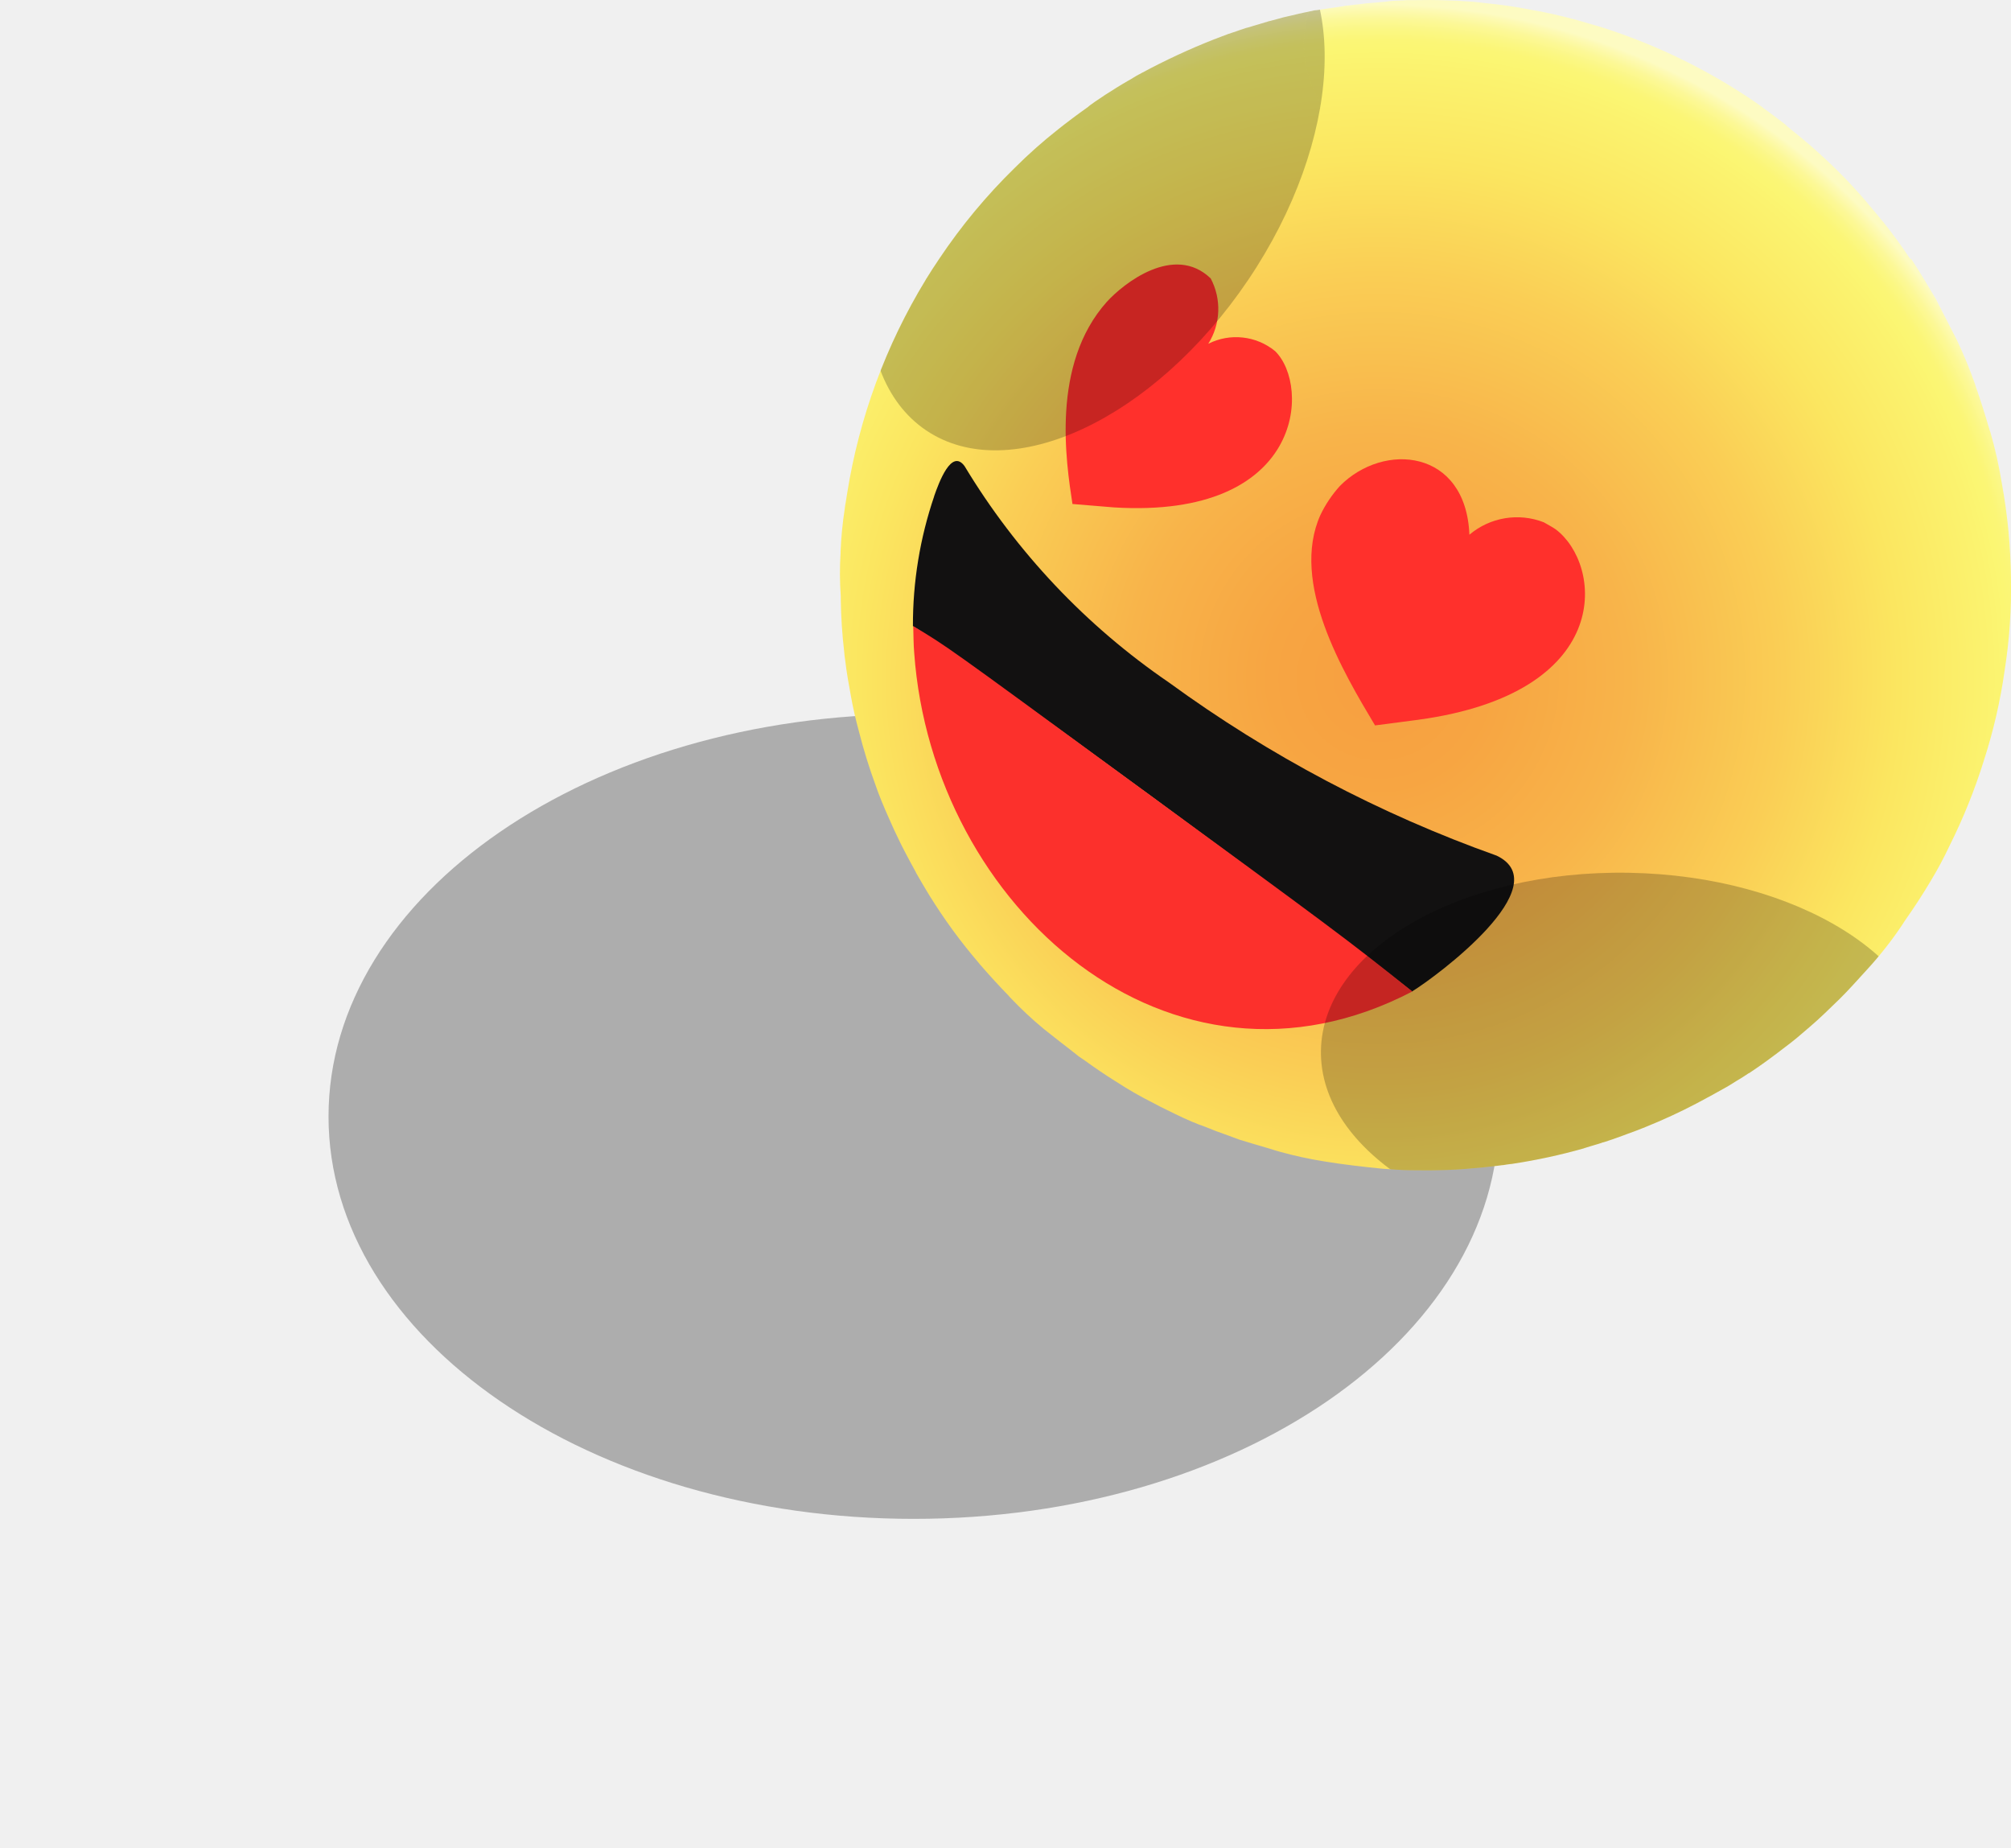
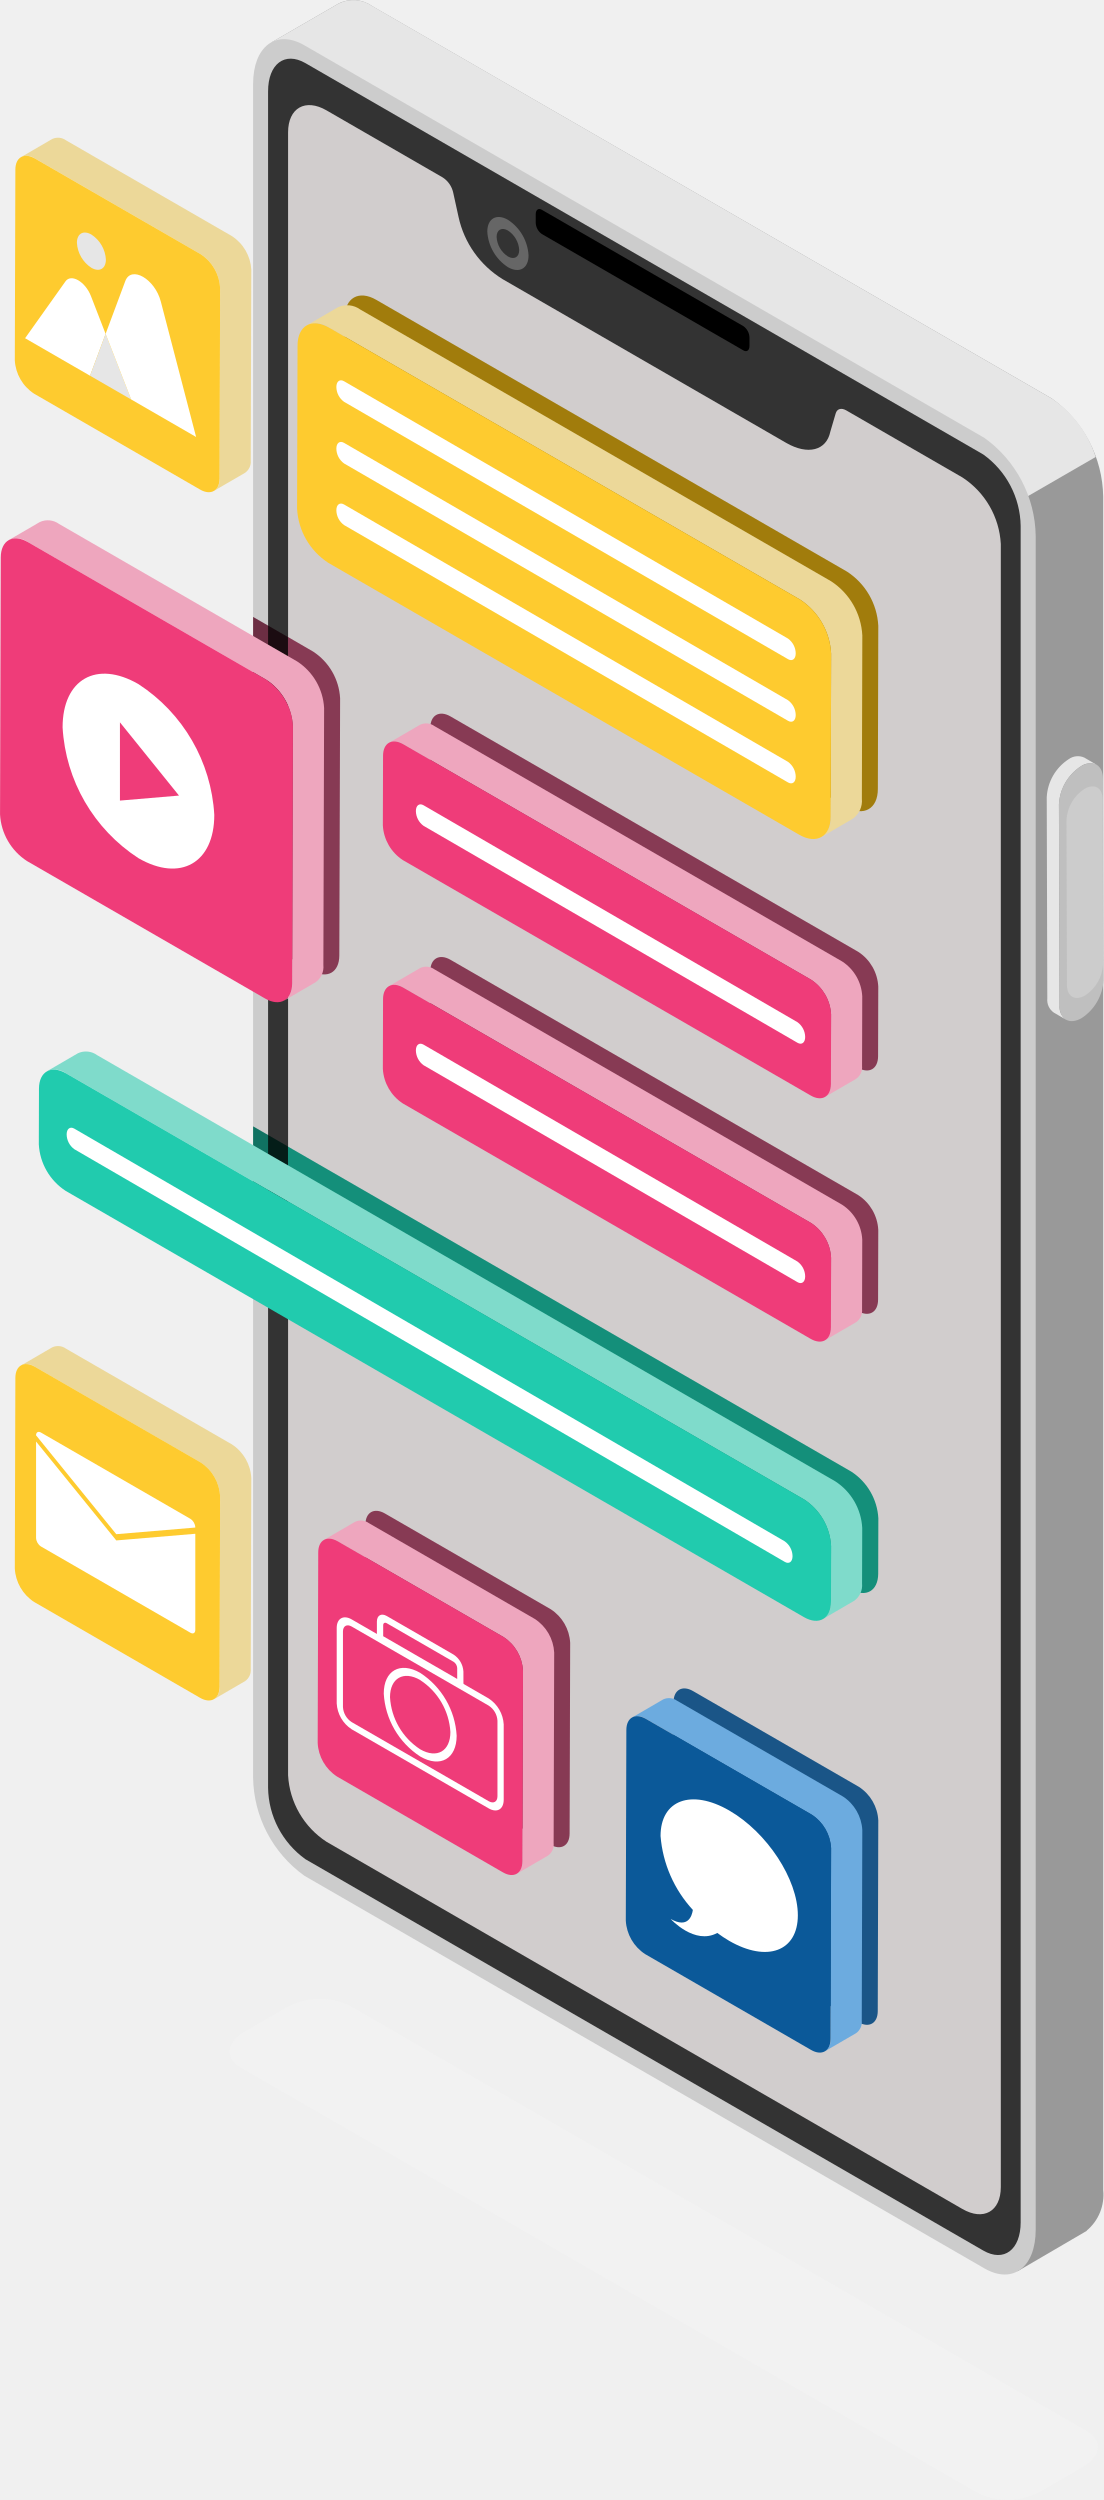
- <svg xmlns="http://www.w3.org/2000/svg" xmlns:xlink="http://www.w3.org/1999/xlink" width="82.478" height="75.758" viewBox="0 0 82.478 75.758">
-   <defs>
-     <radialGradient id="radial-gradient" cx="0.471" cy="0.58" r="0.575" gradientTransform="matrix(-0.999, -0.004, -0.004, 1, 0.933, 0.001)" gradientUnits="objectBoundingBox">
-       <stop offset="0" stop-color="#f79f40" />
-       <stop offset="0.163" stop-color="#f7a542" />
-       <stop offset="0.371" stop-color="#f8b44a" />
-       <stop offset="0.601" stop-color="#face55" />
-       <stop offset="0.771" stop-color="#fbe660" />
-       <stop offset="0.91" stop-color="#fbf36f" />
-       <stop offset="0.932" stop-color="#fbf672" />
-       <stop offset="0.947" stop-color="#fbf676" />
-       <stop offset="0.962" stop-color="#fbf783" />
-       <stop offset="0.978" stop-color="#fcf897" />
-       <stop offset="0.994" stop-color="#fdfab4" />
-       <stop offset="1" stop-color="#fdfbc2" />
-     </radialGradient>
-     <clipPath id="clip-path">
-       <path id="Trazado_116496" data-name="Trazado 116496" d="M52.65,29.84v-.06c0-.11-.03-.77-.15-1.75-.01-.09-.02-.17-.03-.26-.02-.12-.04-.25-.06-.38a23.894,23.894,0,0,0-3.15-8.77c0-.01-.01-.01-.01-.02-.17-.29-.35-.57-.54-.85h0a23.353,23.353,0,0,0-3.06-3.74,20.449,20.449,0,0,0-1.77-1.6c-.39-.32-.78-.62-1.19-.91a.265.265,0,0,1-.06-.05l-.05-.04-.21-.15c-.26-.18-.55-.37-.86-.57h0c-.01-.01-.02-.01-.03-.02-.15-.09-.3-.19-.47-.28-.07-.04-.15-.09-.22-.13s-.12-.07-.19-.11a1.092,1.092,0,0,0-.15-.08,25.413,25.413,0,0,0-2.93-1.4c-.26-.11-.47-.18-.58-.23l-.18-.07-.18-.07c-.01,0-.02-.01-.03-.01l-.04-.01-.3-.1-.04-.01c-.01,0-.03-.01-.04-.01l-.2-.07a2.759,2.759,0,0,0-.27-.08l-.23-.07c-.04-.01-.09-.03-.13-.04-.01,0-.03-.01-.04-.01s-.03-.01-.05-.01a.636.636,0,0,1-.07-.02l-.26-.07-.22-.06c-.07-.02-.14-.03-.21-.05h-.01l-.13-.03-.25-.06-.18-.04a2.049,2.049,0,0,0-.24-.05c-.01,0-.03-.01-.04-.01-.06-.01-.12-.03-.18-.04l-.11-.02-.13-.03h-.02l-.04-.01c-.02,0-.05-.01-.07-.01a1.766,1.766,0,0,1-.2-.04.6.6,0,0,0-.12-.02h0a2.068,2.068,0,0,1-.22-.04l-.19-.03c-.03-.01-.07-.01-.11-.02a.985.985,0,0,0-.17-.02,1,1,0,0,0-.16-.02l-.27-.03-.25-.03c-.03,0-.05-.01-.08-.01h-.02a1.641,1.641,0,0,0-.23-.02l-.34-.03c-.08-.01-.16-.01-.23-.02-.09-.01-.17-.01-.26-.02s-.18-.01-.27-.02A.97.97,0,0,1,29.76,7h-.37c-.48-.01-.96-.01-1.45,0-.11,0-.21,0-.31.01s-.22.01-.32.02c-.07,0-.13.01-.19.01-.16.01-.31.02-.46.04-.05,0-.11.01-.16.01-.22.02-.43.04-.64.07-.1.01-.2.02-.3.04h-.01c-.02,0-.04.01-.06.01q-.24.03-.45.06c-.11.02-.23.04-.34.05-.26.04-.47.08-.61.11-.7.14-1.38.3-2.06.5-.41.11-.77.22-1.21.38a24.021,24.021,0,0,0-5.31,2.61h0c-.17.11-.33.22-.49.33a.265.265,0,0,0-.06.05c-.28.2-.56.4-.84.61a.423.423,0,0,1-.07.05l-.02.02-.02.02c-.01.01-.02.02-.03.02s-.02.01-.03.02c-.08.06-.15.12-.23.18-.15.12-.3.24-.44.36-.08.07-.16.13-.24.2-.16.14-.32.27-.46.4l-.02.02-.02.02c-.03.03-.07.06-.1.09-.75.69-1.21,1.19-1.24,1.22-.23.25-.46.51-.69.77-.16.19-.33.38-.5.59-.01.01-.02.03-.04.04l-.03.03c-.34.42-.69.89-1.08,1.46l-.01.01-.01.01c-.01.01-.01.02-.02.02-.18.26-.36.55-.54.86-.16.26-.32.52-.46.75l-.46.88c-.15.29-.29.56-.42.82a16.758,16.758,0,0,0-.76,1.82h0v.01c-.22.6-.42,1.23-.6,1.84l-.01.02a.037.037,0,0,1-.01.03,17.968,17.968,0,0,0-.5,2.13,23.506,23.506,0,0,0-.17,7.66,22.794,22.794,0,0,0,.82,3.68,23.944,23.944,0,0,0,1.38,3.51,15.311,15.311,0,0,0,.75,1.42c.32.56.68,1.11,1.06,1.66.04.07.09.13.13.2a16,16,0,0,0,1.39,1.8c.34.37.78.88,1.14,1.24s.83.82,1.22,1.15h0c.42.37.6.53.99.83q.72.585,1.47,1.08h.01c.16.11.32.22.49.32.19.12.38.24.55.34.09.05.22.13.36.21a.573.573,0,0,1,.07.04c.15.09.33.18.52.29.04.02.09.05.13.07a22.789,22.789,0,0,0,2.12,1c.18.07.42.17.7.28l.24.09.42.15.3.1.11.03c.01,0,.01,0,.02.01l.16.05a2.759,2.759,0,0,0,.27.08l.26.08c.01,0,.02,0,.02.01a22.1,22.1,0,0,0,2.96.66l.09.01c.08.01.17.03.27.04h.03l.23.03.53.06c.24.03.56.05.79.07s.49.03.74.04h.02c.13.01.25.01.37.01.33.01.77,0,1.1.01s.79-.03,1.13-.05c.72-.06,1.68-.17,2.39-.28a18.747,18.747,0,0,0,1.84-.38c.14-.04.28-.08.43-.12.43-.12.87-.25,1.24-.36l.43-.16c.35-.12.69-.25,1.03-.38l.17-.06c.4-.15.89-.38,1.32-.59.19-.09.37-.18.55-.28a15.71,15.71,0,0,0,1.56-.88c.02-.01.03-.02.05-.03.41-.26.82-.52,1.22-.81.09-.06.18-.12.26-.17l.44-.34c.12-.09.23-.18.35-.27l.66-.52a14.289,14.289,0,0,0,1.37-1.26l.03-.03.07-.07c.35-.35.74-.77,1.2-1.29a.138.138,0,0,0,.03-.04h0a20.958,20.958,0,0,0,2.02-2.71c.01-.01.01-.02.02-.03.19-.3.38-.61.57-.95v-.01h0c.08-.14.16-.29.24-.44.11-.2.22-.41.31-.59l.09-.18c.16-.32.31-.65.47-.99.21-.47.41-.94.56-1.36h0c.26-.7.5-1.44.71-2.23.13-.48.25-.96.33-1.41.1-.48.18-.98.25-1.5.02-.12.03-.23.05-.34.08-.69.14-1.41.16-2.14v-.13C52.68,31.04,52.68,30.45,52.65,29.84Z" transform="translate(-4.654 -6.992)" />
-     </clipPath>
-     <linearGradient id="linear-gradient" x1="-0.166" y1="-323.933" x2="-1.166" y2="-323.933" gradientUnits="objectBoundingBox">
-       <stop offset="0" stop-color="#19b79c" />
-       <stop offset="0.405" stop-color="#1dbb9e" />
-       <stop offset="0.825" stop-color="#2ac8a3" />
-       <stop offset="0.997" stop-color="#31cfa6" />
-     </linearGradient>
-     <linearGradient id="linear-gradient-2" x1="-2.106" y1="-363.238" x2="-3.08" y2="-363.238" xlink:href="#linear-gradient" />
-     <clipPath id="clip-path-2">
-       <path id="Trazado_116504" data-name="Trazado 116504" d="M4.652,29.65v-.06a15.757,15.757,0,0,1,.17-1.74,2.335,2.335,0,0,1,.04-.26c.02-.12.04-.25.06-.38a24.088,24.088,0,0,1,3.22-8.75c0-.01.01-.01.01-.02.18-.29.36-.57.55-.85h0a23.39,23.39,0,0,1,3.09-3.72,20.134,20.134,0,0,1,1.78-1.58q.585-.465,1.2-.9a.265.265,0,0,0,.06-.05l.05-.04.21-.15c.26-.18.55-.37.86-.56h0c.01-.01.02-.01.03-.02.15-.09.31-.19.47-.28a2.53,2.53,0,0,0,.22-.13c.06-.04.12-.07.19-.11.05-.03.1-.05.15-.08a27.308,27.308,0,0,1,2.95-1.37c.26-.1.47-.18.58-.22l.18-.06.18-.06c.01,0,.02-.01.03-.01l.05-.02.3-.1.04-.01c.01,0,.03-.01.04-.01l.2-.06c.08-.02.19-.06.27-.08l.23-.07a.647.647,0,0,0,.13-.04c.01,0,.03-.01.04-.01s.03-.01.05-.01a.637.637,0,0,0,.07-.02l.26-.07.22-.06c.07-.02.14-.03.21-.05h.01l.13-.03c.08-.02.18-.04.25-.06l.18-.04c.08-.02.16-.03.24-.05.01,0,.03-.01.04-.01a1.163,1.163,0,0,0,.18-.04l.11-.01.13-.02h.02l.04-.01c.02,0,.05-.01.07-.01l.2-.03c.04-.01.09-.01.13-.02h0l.22-.03.19-.03a.516.516,0,0,0,.11-.02.985.985,0,0,1,.17-.02c.06-.01.11-.01.16-.02l.27-.03.25-.03c.03,0,.05-.01.08-.01h.02c.07-.01.15-.01.23-.02l.34-.03c.08-.01.16-.01.23-.02a1.569,1.569,0,0,1,.24-.03,2.437,2.437,0,0,1,.27-.01.86.86,0,0,1,.16-.01l.15-.01h.24c.49-.01.97-.01,1.45.01.11,0,.21.01.31.01s.22.01.32.02c.07,0,.13.01.19.01.16.01.31.02.46.04.05.01.11.01.16.02.22.02.43.05.64.07.1.01.2.03.3.04h.01c.02,0,.04.01.06.01.16.02.31.05.45.07l.34.06c.26.05.47.09.6.11.69.14,1.38.31,2.06.52.41.11.76.23,1.21.39a24.178,24.178,0,0,1,5.28,2.65h0c.16.11.33.22.49.34a.265.265,0,0,1,.06.05c.28.2.56.41.83.62a.424.424,0,0,0,.07.05l.02.02.02.02.03.03c.01.01.02.01.02.02.08.06.15.12.22.18.15.12.3.24.44.36.08.07.16.14.24.2.16.14.31.28.46.41l.02.02.02.02c.03.03.07.06.1.09.75.69,1.2,1.2,1.23,1.23.23.25.46.51.68.78.16.19.32.38.49.59.01.01.02.03.04.04l.02.03c.33.42.69.89,1.07,1.47l.04.01.01.01c.01.01.01.02.02.02.17.26.36.56.54.86.16.26.31.53.45.75l.45.88c.15.29.29.56.42.82a18.431,18.431,0,0,1,.75,1.83h0v.01c.21.6.41,1.23.59,1.85l.01.02a.037.037,0,0,0,.01.03,17.59,17.59,0,0,1,.48,2.14,22.71,22.71,0,0,1,.37,3.87,21.465,21.465,0,0,1-.26,3.8,21.96,21.96,0,0,1-.85,3.68,23.286,23.286,0,0,1-1.41,3.5,15.244,15.244,0,0,1-.76,1.42c-.33.56-.69,1.11-1.07,1.65-.04.07-.09.13-.13.2a15.2,15.2,0,0,1-1.41,1.79c-.34.37-.79.88-1.15,1.23s-.84.82-1.22,1.14h0c-.43.37-.6.52-1,.82-.49.38-.98.74-1.48,1.07H41.9c-.16.11-.32.21-.49.31-.19.12-.38.24-.55.33-.09.05-.22.12-.36.2a.574.574,0,0,0-.07.04c-.15.08-.33.18-.52.28-.04.02-.09.05-.13.07a23.108,23.108,0,0,1-2.12.98c-.18.07-.42.17-.71.27l-.24.09-.42.15-.3.1-.11.03c-.01,0-.01,0-.02.01l-.16.05c-.08.02-.19.06-.27.08l-.26.08c-.01,0-.02,0-.02.01a23.962,23.962,0,0,1-2.96.64l-.09.01c-.08.01-.17.02-.27.04H31.8l-.23.03-.53.06c-.24.02-.56.05-.79.07s-.49.03-.74.04h-.02c-.13,0-.25.01-.37.01-.33.01-.77,0-1.1,0s-.79-.04-1.13-.06c-.72-.07-1.68-.18-2.39-.3a16.281,16.281,0,0,1-1.84-.4c-.14-.04-.28-.08-.43-.13-.43-.12-.87-.26-1.24-.37l-.43-.16c-.35-.12-.69-.25-1.03-.39l-.17-.06c-.4-.15-.88-.38-1.32-.6-.19-.09-.37-.18-.55-.28a15.612,15.612,0,0,1-1.55-.89.219.219,0,0,0-.05-.03c-.41-.26-.81-.53-1.21-.82-.09-.06-.17-.12-.25-.17L14,49.97c-.12-.09-.23-.18-.35-.27l-.66-.52a15.233,15.233,0,0,1-1.36-1.27l-.03-.03-.06-.07c-.34-.35-.74-.78-1.19-1.3a.138.138,0,0,1-.03-.04h0a21.889,21.889,0,0,1-2-2.73c-.01-.01-.01-.02-.02-.03-.18-.3-.37-.61-.56-.95v-.01h0c-.08-.14-.16-.29-.24-.44-.11-.21-.22-.41-.31-.59l-.09-.18c-.16-.32-.31-.65-.46-.99-.21-.47-.41-.95-.55-1.36h0a22.441,22.441,0,0,1-.69-2.23c-.13-.48-.24-.96-.32-1.41-.09-.49-.18-.98-.24-1.5-.02-.12-.03-.23-.04-.34a21.166,21.166,0,0,1-.14-2.14v-.13A13.347,13.347,0,0,1,4.652,29.65Z" transform="translate(-4.627 -6.983)" fill="url(#radial-gradient)" />
-     </clipPath>
-   </defs>
-   <g id="Grupo_157926" data-name="Grupo 157926" transform="translate(13.474)">
-     <ellipse id="Elipse_4737" data-name="Elipse 4737" cx="24" cy="16.5" rx="24" ry="16.5" transform="translate(0 29.284)" fill="#0b0b0b" opacity="0.292" style="mix-blend-mode: multiply;isolation: isolate" />
-     <path id="Trazado_116493" data-name="Trazado 116493" d="M4.652,29.65v-.06a15.757,15.757,0,0,1,.17-1.74,2.335,2.335,0,0,1,.04-.26c.02-.12.04-.25.06-.38a24.088,24.088,0,0,1,3.22-8.75c0-.01.01-.01.01-.02.18-.29.36-.57.55-.85h0a23.39,23.39,0,0,1,3.09-3.72,20.134,20.134,0,0,1,1.78-1.58q.585-.465,1.2-.9a.265.265,0,0,0,.06-.05l.05-.04.21-.15c.26-.18.55-.37.86-.56h0c.01-.01.02-.01.03-.02.15-.09.31-.19.47-.28a2.53,2.53,0,0,0,.22-.13c.06-.04.12-.07.19-.11.05-.03.1-.05.15-.08a27.308,27.308,0,0,1,2.95-1.37c.26-.1.47-.18.58-.22l.18-.06.18-.06c.01,0,.02-.01.03-.01l.05-.02.3-.1.04-.01c.01,0,.03-.01.04-.01l.2-.06c.08-.02.19-.06.27-.08l.23-.07a.647.647,0,0,0,.13-.04c.01,0,.03-.01.04-.01s.03-.01.05-.01a.637.637,0,0,0,.07-.02l.26-.07.22-.06c.07-.02.14-.03.21-.05h.01l.13-.03c.08-.02.18-.04.25-.06l.18-.04c.08-.02.16-.03.24-.05.01,0,.03-.01.04-.01a1.163,1.163,0,0,0,.18-.04l.11-.01.13-.02h.02l.04-.01c.02,0,.05-.01.07-.01l.2-.03c.04-.01.09-.01.13-.02h0l.22-.03.19-.03a.516.516,0,0,0,.11-.02.985.985,0,0,1,.17-.02c.06-.01.11-.01.16-.02l.27-.03.25-.03c.03,0,.05-.01.08-.01h.02c.07-.01.15-.01.23-.02l.34-.03c.08-.01.16-.01.23-.02a1.569,1.569,0,0,1,.24-.03,2.437,2.437,0,0,1,.27-.01.86.86,0,0,1,.16-.01l.15-.01h.24c.49-.01.97-.01,1.45.01.11,0,.21.01.31.01s.22.01.32.02c.07,0,.13.01.19.01.16.01.31.02.46.04.05.01.11.01.16.02.22.02.43.05.64.07.1.01.2.03.3.04h.01c.02,0,.04.01.06.01.16.02.31.05.45.07l.34.06c.26.05.47.09.6.11.69.14,1.38.31,2.06.52.41.11.76.23,1.21.39a24.178,24.178,0,0,1,5.28,2.65h0c.16.11.33.22.49.34a.265.265,0,0,1,.06.05c.28.2.56.41.83.62a.424.424,0,0,0,.07.05l.02.02.02.02.03.03c.01.01.02.01.02.02.08.06.15.12.22.18.15.12.3.24.44.36.08.07.16.14.24.2.16.14.31.28.46.41l.02.02.02.02c.03.03.07.06.1.09.75.69,1.2,1.2,1.23,1.23.23.25.46.51.68.78.16.19.32.38.49.59.01.01.02.03.04.04l.02.03c.33.42.69.89,1.07,1.47l.04.01.01.01c.01.01.01.02.02.02.17.26.36.56.54.86.16.26.31.53.45.75l.45.88c.15.29.29.56.42.82a18.431,18.431,0,0,1,.75,1.83h0v.01c.21.6.41,1.23.59,1.85l.01.02a.037.037,0,0,0,.01.03,17.59,17.59,0,0,1,.48,2.14,22.71,22.71,0,0,1,.37,3.87,21.465,21.465,0,0,1-.26,3.8,21.96,21.96,0,0,1-.85,3.68,23.286,23.286,0,0,1-1.41,3.5,15.244,15.244,0,0,1-.76,1.42c-.33.56-.69,1.11-1.07,1.65-.04.07-.09.13-.13.2a15.2,15.2,0,0,1-1.41,1.79c-.34.37-.79.88-1.15,1.23s-.84.82-1.22,1.14h0c-.43.37-.6.52-1,.82-.49.38-.98.74-1.48,1.07H41.9c-.16.11-.32.21-.49.31-.19.12-.38.24-.55.33-.09.05-.22.12-.36.2a.574.574,0,0,0-.07.04c-.15.08-.33.18-.52.28-.04.02-.09.05-.13.07a23.108,23.108,0,0,1-2.12.98c-.18.07-.42.17-.71.27l-.24.09-.42.15-.3.1-.11.03c-.01,0-.01,0-.02.01l-.16.05c-.08.02-.19.06-.27.08l-.26.08c-.01,0-.02,0-.02.01a23.962,23.962,0,0,1-2.96.64l-.09.01c-.08.01-.17.02-.27.04H31.8l-.23.03-.53.06c-.24.02-.56.05-.79.07s-.49.03-.74.04h-.02c-.13,0-.25.01-.37.01-.33.01-.77,0-1.1,0s-.79-.04-1.13-.06c-.72-.07-1.68-.18-2.39-.3a16.281,16.281,0,0,1-1.84-.4c-.14-.04-.28-.08-.43-.13-.43-.12-.87-.26-1.24-.37l-.43-.16c-.35-.12-.69-.25-1.03-.39l-.17-.06c-.4-.15-.88-.38-1.32-.6-.19-.09-.37-.18-.55-.28a15.612,15.612,0,0,1-1.55-.89.219.219,0,0,0-.05-.03c-.41-.26-.81-.53-1.21-.82-.09-.06-.17-.12-.25-.17L14,49.97c-.12-.09-.23-.18-.35-.27l-.66-.52a15.233,15.233,0,0,1-1.36-1.27l-.03-.03-.06-.07c-.34-.35-.74-.78-1.19-1.3a.138.138,0,0,1-.03-.04h0a21.889,21.889,0,0,1-2-2.73c-.01-.01-.01-.02-.02-.03-.18-.3-.37-.61-.56-.95v-.01h0c-.08-.14-.16-.29-.24-.44-.11-.21-.22-.41-.31-.59l-.09-.18c-.16-.32-.31-.65-.46-.99-.21-.47-.41-.95-.55-1.36h0a22.441,22.441,0,0,1-.69-2.23c-.13-.48-.24-.96-.32-1.41-.09-.49-.18-.98-.24-1.5-.02-.12-.03-.23-.04-.34a21.166,21.166,0,0,1-.14-2.14v-.13A13.347,13.347,0,0,1,4.652,29.65Z" transform="translate(16.349 -6.983)" fill="url(#radial-gradient)" />
-     <g id="Grupo_86225" data-name="Grupo 86225" transform="translate(20.955 0.009)" clip-path="url(#clip-path)">
-       <path id="Trazado_116494" data-name="Trazado 116494" d="M50.67,21.64a4.37,4.37,0,0,1,.18-.46C50.8,21.33,50.74,21.48,50.67,21.64Z" transform="translate(-48.844 -6.992)" fill="url(#linear-gradient)" />
-       <path id="Trazado_116495" data-name="Trazado 116495" d="M4.7,34.92c.03-.14.05-.28.08-.41C4.75,34.65,4.73,34.79,4.7,34.92Z" transform="translate(43.196 -6.992)" fill="url(#linear-gradient-2)" />
-     </g>
-     <path id="Trazado_116497" data-name="Trazado 116497" d="M25.873,27.33A16.375,16.375,0,0,0,25,32.66c2.26,1.39,16.97,12.2,20.47,14.98,1.03-.63,6.02-4.35,3.47-5.57a52.925,52.925,0,0,1-13.44-7.1,28.664,28.664,0,0,1-8.38-8.87c-.54-.75-1.06.69-1.25,1.23" transform="translate(-1.032 -6.983)" fill="#121111" />
-     <path id="Trazado_116499" data-name="Trazado 116499" d="M29.22,33.76c.75,10.43,10.52,19.05,20.43,13.88-2.65-2.12-3.33-2.62-11.66-8.71-7.45-5.46-7.45-5.46-8.81-6.27.01.33.01.77.04,1.1" transform="translate(-5.199 -6.983)" fill="#fc302c" />
-     <g id="Grupo_86231" data-name="Grupo 86231" transform="translate(40.307 18.833)">
-       <path id="Trazado_116501" data-name="Trazado 116501" d="M22.473,28.1c-1.25,2.78.93,6.44,2.24,8.63.65-.09,1.52-.19,2.17-.29,7.67-1.22,7.14-6.32,5.24-7.75-.14-.1-.34-.2-.49-.29a3.024,3.024,0,0,0-3.05.51c-.14-3.51-3.51-3.82-5.31-2a4.969,4.969,0,0,0-.8,1.19" transform="translate(-22.099 -25.816)" fill="#ff302c" />
-     </g>
-     <g id="Grupo_86232" data-name="Grupo 86232" transform="translate(30.232 10.846)">
-       <path id="Trazado_116503" data-name="Trazado 116503" d="M35.806,19.36c-2.3,2.57-1.67,6.58-1.41,8.29.51.04,1.19.1,1.7.14,7.78.48,8.08-4.98,6.61-6.41a2.529,2.529,0,0,0-2.74-.3,2.679,2.679,0,0,0,.1-2.68c-1.5-1.44-3.58.21-4.26.96" transform="translate(-34.117 -17.829)" fill="#ff302c" />
-     </g>
-     <g id="Enmascarar_grupo_59" data-name="Enmascarar grupo 59" transform="translate(20.976 0)" clip-path="url(#clip-path-2)">
-       <g id="Grupo_86233" data-name="Grupo 86233" transform="translate(-2.683 -7.272)" opacity="0.561" style="mix-blend-mode: multiply;isolation: isolate">
-         <g id="Grupo_86230" data-name="Grupo 86230" transform="translate(0)">
-           <ellipse id="Elipse_4734" data-name="Elipse 4734" cx="12.5" cy="7.5" rx="12.5" ry="7.5" transform="translate(21.707 1.557)" fill="#fff" opacity="0.743" />
-           <ellipse id="Elipse_4735" data-name="Elipse 4735" cx="12.5" cy="7.5" rx="12.5" ry="7.5" transform="translate(26.415 8.388) rotate(124)" opacity="0.387" />
-           <ellipse id="Elipse_4736" data-name="Elipse 4736" cx="12.5" cy="7.5" rx="12.5" ry="7.5" transform="matrix(-1, -0.017, 0.017, -1, 47.282, 58.274)" opacity="0.387" />
+ <svg xmlns="http://www.w3.org/2000/svg" width="57.369" height="129.965" viewBox="0 0 57.369 129.965">
+   <g id="Grupo_901554" data-name="Grupo 901554" transform="translate(-273.373 -415.12)">
+     <g id="Grupo_901543" data-name="Grupo 901543" transform="translate(273.373 415.12)">
+       <g id="Grupo_901539" data-name="Grupo 901539" transform="translate(0.77)">
+         <g id="Grupo_901506" data-name="Grupo 901506" transform="translate(11.165)">
+           <path id="Trazado_629016" data-name="Trazado 629016" d="M327.357,560.9l-38.414-22.171c-.822-.474-.719-1.3.23-1.851l2.18-1.259a3.564,3.564,0,0,1,3.208-.132l38.415,22.17c.822.474.718,1.3-.23,1.851l-2.181,1.259A3.567,3.567,0,0,1,327.357,560.9Z" transform="translate(-288.388 -431.26)" fill="#f2f2f2" />
+           <path id="Trazado_629017" data-name="Trazado 629017" d="M331.474,435.839,296.127,415.43a1.693,1.693,0,0,0-1.73-.129l-3.486,2.018,4.1,3.191,1-.254V504.02a6.391,6.391,0,0,0,2.668,5.1L329.68,531.8v1.4l3.607-2.107v-.014a2.414,2.414,0,0,0,.855-2.1V440.936A6.388,6.388,0,0,0,331.474,435.839Z" transform="translate(-288.727 -415.12)" fill="#999" />
+           <path id="Trazado_629018" data-name="Trazado 629018" d="M326.069,443.317v-3.953l-3.476,2.611L307.4,435.609l-11.383-8.285v-7.069l-1.008.252-4.1-3.188L294.4,415.3a1.711,1.711,0,0,1,1.729.126l35.346,20.415a5.77,5.77,0,0,1,2.278,3.035Z" transform="translate(-288.727 -415.12)" fill="#e6e6e6" />
+           <g id="Grupo_901501" data-name="Grupo 901501" transform="translate(1.222 2.036)">
+             <path id="Trazado_629019" data-name="Trazado 629019" d="M327.817,533.359l-35.348-20.408a6.39,6.39,0,0,1-2.668-5.1V419.809c0-1.965,1.194-2.868,2.668-2.017L327.817,438.2a6.389,6.389,0,0,1,2.668,5.1v88.044C330.485,533.307,329.29,534.21,327.817,533.359Z" transform="translate(-289.8 -417.472)" fill="#ccc" />
+             <path id="Trazado_629020" data-name="Trazado 629020" d="M290.7,508.531V420.346c0-1.432.87-2.089,1.944-1.47l35.236,20.343a4.657,4.657,0,0,1,1.944,3.715V531.12c0,1.432-.871,2.089-1.944,1.47l-35.236-20.343A4.656,4.656,0,0,1,290.7,508.531Z" transform="translate(-289.921 -417.629)" fill="#333" />
+             <path id="Trazado_629021" data-name="Trazado 629021" d="M328.952,444.246v85.419c0,1.271-.9,1.773-2,1.138L293.9,511.716a4.415,4.415,0,0,1-2-3.457V422.85c0-1.271.9-1.782,2-1.143l6.039,3.486a1.26,1.26,0,0,1,.544.783l.28,1.276a5.057,5.057,0,0,0,2.293,3.23l14.74,8.51c1.123.648,2.09.4,2.293-.583l.28-.953c.07-.238.292-.3.544-.156l6.048,3.492A4.412,4.412,0,0,1,328.952,444.246Z" transform="translate(-290.081 -418.004)" fill="#d1cdcd" />
+             <g id="Grupo_901493" data-name="Grupo 901493" transform="translate(9.203 35.064)">
+               <path id="Trazado_629022" data-name="Trazado 629022" d="M322.687,470.364a2.294,2.294,0,0,1,1.043,1.809l-.01,3.616c0,.666-.472.935-1.051.6l-21.195-12.236a2.3,2.3,0,0,1-1.043-1.81l.01-3.616c0-.667.472-.935,1.051-.6Z" transform="translate(-300.432 -457.983)" fill="#873a54" />
+             </g>
+             <g id="Grupo_901494" data-name="Grupo 901494" transform="translate(9.203 47.713)">
+               <path id="Trazado_629023" data-name="Trazado 629023" d="M322.687,484.976a2.3,2.3,0,0,1,1.043,1.81l-.01,3.619c0,.665-.472.932-1.051.6l-21.195-12.237a2.293,2.293,0,0,1-1.043-1.807l.01-3.618c0-.666.472-.936,1.051-.6Z" transform="translate(-300.432 -472.596)" fill="#873a54" />
+             </g>
+             <g id="Grupo_901495" data-name="Grupo 901495" transform="translate(0 56.518)">
+               <path id="Trazado_629024" data-name="Trazado 629024" d="M291.614,483.817v6.12l-1.814-1.048v-6.12Z" transform="translate(-289.799 -482.768)" fill="#148f7a" style="mix-blend-mode: multiply;isolation: isolate" />
+               <path id="Trazado_629025" data-name="Trazado 629025" d="M322.586,503.309l-.008,2.887c-.008.887-.637,1.25-1.411.807l-29.272-16.9v-6.12l29.288,16.9A3.1,3.1,0,0,1,322.586,503.309Z" transform="translate(-290.081 -482.931)" fill="#148f7a" />
+             </g>
+             <g id="Grupo_901496" data-name="Grupo 901496" transform="translate(5.811 76.505)">
+               <path id="Trazado_629026" data-name="Trazado 629026" d="M306.178,510.978a2.222,2.222,0,0,1,1.008,1.746l-.029,9.91c0,.641-.456.9-1.014.576l-8.624-4.98a2.214,2.214,0,0,1-1.006-1.742l.029-9.91c0-.641.454-.9,1.012-.58Z" transform="translate(-296.513 -505.86)" fill="#873a54" />
+             </g>
+             <g id="Grupo_901497" data-name="Grupo 901497" transform="translate(21.829 85.738)">
+               <path id="Trazado_629027" data-name="Trazado 629027" d="M324.686,521.645a2.214,2.214,0,0,1,1.006,1.744l-.028,9.91c0,.641-.454.9-1.013.577l-8.624-4.98a2.219,2.219,0,0,1-1.008-1.743l.028-9.91c0-.641.457-.9,1.014-.578Z" transform="translate(-315.019 -516.527)" fill="#1a5587" />
+             </g>
+             <g id="Grupo_901498" data-name="Grupo 901498" transform="translate(4.74 13.326)">
+               <path id="Trazado_629028" data-name="Trazado 629028" d="M321.412,447.223a3.582,3.582,0,0,1,1.625,2.817l-.023,8.482c0,1.034-.736,1.452-1.636.932L296.9,445.322a3.581,3.581,0,0,1-1.625-2.814l.024-8.483c0-1.036.735-1.454,1.635-.934Z" transform="translate(-295.275 -432.868)" fill="#a17c0c" />
+             </g>
+             <g id="Grupo_901499" data-name="Grupo 901499" transform="translate(0 30.036)">
+               <path id="Trazado_629029" data-name="Trazado 629029" d="M291.614,453.222v16.619l-1.814-1.048V452.174Z" transform="translate(-289.799 -452.174)" fill="#873a54" style="mix-blend-mode: multiply;isolation: isolate" />
+               <path id="Trazado_629030" data-name="Trazado 629030" d="M294.605,456.57l-.041,13.362c0,.887-.628,1.242-1.411.8L291.895,470v-16.62l1.307.758A3.1,3.1,0,0,1,294.605,456.57Z" transform="translate(-290.081 -452.337)" fill="#873a54" />
+             </g>
+             <g id="Grupo_901500" data-name="Grupo 901500" transform="translate(12.175 9.244)">
+               <path id="Trazado_629031" data-name="Trazado 629031" d="M306.01,430.149c0,.679-.48.954-1.072.612a2.364,2.364,0,0,1-1.072-1.85c0-.679.48-.954,1.072-.612A2.364,2.364,0,0,1,306.01,430.149Z" transform="translate(-303.865 -428.152)" fill="#666" />
+               <path id="Trazado_629032" data-name="Trazado 629032" d="M305.6,429.966c0,.372-.263.523-.588.335a1.294,1.294,0,0,1-.588-1.014c0-.372.263-.523.588-.335A1.3,1.3,0,0,1,305.6,429.966Z" transform="translate(-303.94 -428.249)" fill="#333" />
+             </g>
+             <path id="Trazado_629033" data-name="Trazado 629033" d="M317.575,435.026l-10.488-6.055a.747.747,0,0,1-.312-.6v-.424c0-.23.139-.337.312-.236l10.488,6.055a.751.751,0,0,1,.313.6v.424C317.888,435.02,317.748,435.126,317.575,435.026Z" transform="translate(-292.082 -418.844)" />
+           </g>
+           <g id="Grupo_901505" data-name="Grupo 901505" transform="translate(42.481 39.308)">
+             <g id="Grupo_901504" data-name="Grupo 901504" style="isolation: isolate">
+               <path id="Trazado_629034" data-name="Trazado 629034" d="M339.422,460.61a.81.81,0,0,0-.814.081,2.511,2.511,0,0,0-1.141,1.975l.029,10.465a.8.8,0,0,0,.335.733l.635.369a.8.8,0,0,1-.335-.732l-.03-10.465a2.512,2.512,0,0,1,1.141-1.975.81.81,0,0,1,.814-.081Z" transform="translate(-337.467 -460.533)" fill="#e6e6e6" />
+               <g id="Grupo_901502" data-name="Grupo 901502" transform="translate(0.634 0.369)">
+                 <path id="Trazado_629035" data-name="Trazado 629035" d="M339.341,461.117c.633-.365,1.146-.073,1.148.654l.029,10.465a2.519,2.519,0,0,1-1.14,1.975c-.633.365-1.146.066-1.148-.654l-.03-10.465A2.511,2.511,0,0,1,339.341,461.117Z" transform="translate(-338.2 -460.959)" fill="#bfbfbf" />
+               </g>
+               <g id="Grupo_901503" data-name="Grupo 901503" transform="translate(1.026 1.573)">
+                 <path id="Trazado_629036" data-name="Trazado 629036" d="M339.588,462.48c.519-.3.94-.06.942.537l.024,8.585a2.068,2.068,0,0,1-.936,1.62c-.518.3-.94.054-.941-.537l-.025-8.585A2.061,2.061,0,0,1,339.588,462.48Z" transform="translate(-338.652 -462.351)" fill="#ccc" />
+               </g>
+             </g>
+           </g>
+         </g>
+         <g id="Grupo_901511" data-name="Grupo 901511" transform="translate(0 7.157)">
+           <g id="Grupo_901510" data-name="Grupo 901510" style="isolation: isolate">
+             <path id="Trazado_629037" data-name="Trazado 629037" d="M286.824,428.505l-8.624-4.979a.708.708,0,0,0-.717-.07l-1.621.942a.71.71,0,0,1,.717.07l8.624,4.98a2.223,2.223,0,0,1,1.008,1.746l-.029,9.91a.706.706,0,0,1-.293.647l1.621-.942a.706.706,0,0,0,.293-.647l.029-9.911A2.224,2.224,0,0,0,286.824,428.505Z" transform="translate(-275.538 -423.388)" fill="#ecd899" />
+             <g id="Grupo_901507" data-name="Grupo 901507" transform="translate(0 0.942)">
+               <path id="Trazado_629038" data-name="Trazado 629038" d="M285.153,429.594a2.223,2.223,0,0,1,1.008,1.746l-.029,9.91c0,.641-.456.9-1.014.576l-8.624-4.98a2.214,2.214,0,0,1-1.006-1.741l.029-9.911c0-.641.454-.9,1.012-.579Z" transform="translate(-275.488 -424.476)" fill="#fecb2f" />
+             </g>
+             <g id="Grupo_901509" data-name="Grupo 901509" transform="translate(0.534 4.932)">
+               <g id="Grupo_901508" data-name="Grupo 901508" transform="translate(0 2.167)">
+                 <path id="Trazado_629039" data-name="Trazado 629039" d="M280.291,434.724l-.81,2.175-3.376-1.949,2.1-2.956c.294-.415,1.03.01,1.324.765Z" transform="translate(-276.105 -431.623)" fill="#fff" />
+                 <path id="Trazado_629040" data-name="Trazado 629040" d="M282.145,438.584l-2.14-1.236.81-2.175Z" transform="translate(-276.629 -432.072)" fill="#e6e6e6" />
+                 <path id="Trazado_629041" data-name="Trazado 629041" d="M285.646,440.051,282.27,438.1l-1.329-3.41,1.024-2.746c.307-.822,1.54-.111,1.846,1.066Z" transform="translate(-276.755 -431.59)" fill="#fff" />
+               </g>
+               <path id="Trazado_629042" data-name="Trazado 629042" d="M280.725,430.49c0,.478-.338.67-.754.429a1.66,1.66,0,0,1-.753-1.3c0-.478.337-.67.753-.429A1.661,1.661,0,0,1,280.725,430.49Z" transform="translate(-276.524 -429.086)" fill="#e6e6e6" />
+             </g>
+           </g>
+         </g>
+         <g id="Grupo_901514" data-name="Grupo 901514" transform="translate(19.137 37.603)">
+           <g id="Grupo_901513" data-name="Grupo 901513" style="isolation: isolate">
+             <path id="Trazado_629043" data-name="Trazado 629043" d="M321.523,470.944l-21.195-12.236a.736.736,0,0,0-.744-.074l-1.621.942a.738.738,0,0,1,.744.074L319.9,471.887a2.3,2.3,0,0,1,1.044,1.81l-.01,3.615a.736.736,0,0,1-.306.674l1.621-.943a.734.734,0,0,0,.306-.673l.01-3.616A2.3,2.3,0,0,0,321.523,470.944Z" transform="translate(-297.647 -458.563)" fill="#eea6be" />
+             <g id="Grupo_901512" data-name="Grupo 901512" transform="translate(0 0.942)">
+               <path id="Trazado_629044" data-name="Trazado 629044" d="M319.853,472.033a2.3,2.3,0,0,1,1.044,1.81l-.01,3.615c0,.666-.472.936-1.05.6l-21.2-12.236a2.3,2.3,0,0,1-1.043-1.81l.01-3.616c0-.667.471-.935,1.05-.6Z" transform="translate(-297.598 -459.652)" fill="#ef3c79" />
+             </g>
+             <path id="Trazado_629045" data-name="Trazado 629045" d="M319.415,474.754l-19.438-11.277c-.222-.129-.4.008-.4.3h0a.967.967,0,0,0,.4.77l19.438,11.277c.222.129.4-.008.4-.3h0A.967.967,0,0,0,319.415,474.754Z" transform="translate(-297.864 -459.217)" fill="#fff" />
+           </g>
+         </g>
+         <g id="Grupo_901517" data-name="Grupo 901517" transform="translate(19.137 50.251)">
+           <g id="Grupo_901516" data-name="Grupo 901516" style="isolation: isolate">
+             <path id="Trazado_629046" data-name="Trazado 629046" d="M321.523,485.557,300.329,473.32a.737.737,0,0,0-.744-.073l-1.621.943a.737.737,0,0,1,.744.073L319.9,486.5a2.3,2.3,0,0,1,1.044,1.81l-.01,3.619a.733.733,0,0,1-.306.672l1.621-.942a.735.735,0,0,0,.306-.673l.01-3.618A2.3,2.3,0,0,0,321.523,485.557Z" transform="translate(-297.647 -473.176)" fill="#eea6be" />
+             <g id="Grupo_901515" data-name="Grupo 901515" transform="translate(0 0.943)">
+               <path id="Trazado_629047" data-name="Trazado 629047" d="M319.853,486.645a2.3,2.3,0,0,1,1.044,1.81l-.01,3.619c0,.665-.472.932-1.05.6l-21.2-12.236a2.3,2.3,0,0,1-1.043-1.807l.01-3.619c0-.666.471-.935,1.05-.6Z" transform="translate(-297.598 -474.265)" fill="#ef3c79" />
+             </g>
+             <path id="Trazado_629048" data-name="Trazado 629048" d="M319.415,489.132l-19.438-11.277c-.222-.129-.4.008-.4.3h0a.966.966,0,0,0,.4.77l19.438,11.277c.222.129.4-.008.4-.3h0A.967.967,0,0,0,319.415,489.132Z" transform="translate(-297.864 -473.799)" fill="#fff" />
+           </g>
+         </g>
+         <g id="Grupo_901521" data-name="Grupo 901521" transform="translate(0 69.97)">
+           <g id="Grupo_901520" data-name="Grupo 901520" style="isolation: isolate">
+             <path id="Trazado_629049" data-name="Trazado 629049" d="M286.824,501.076,278.2,496.1a.71.71,0,0,0-.717-.07l-1.621.943a.708.708,0,0,1,.717.07l8.624,4.979a2.224,2.224,0,0,1,1.008,1.746l-.029,9.911a.706.706,0,0,1-.293.647l1.621-.943a.7.7,0,0,0,.293-.647l.029-9.91A2.223,2.223,0,0,0,286.824,501.076Z" transform="translate(-275.538 -495.958)" fill="#ecd899" />
+             <g id="Grupo_901518" data-name="Grupo 901518" transform="translate(0 0.942)">
+               <path id="Trazado_629050" data-name="Trazado 629050" d="M285.153,502.164a2.224,2.224,0,0,1,1.008,1.746l-.029,9.911c0,.641-.456.9-1.014.576l-8.624-4.98a2.216,2.216,0,0,1-1.006-1.742l.029-9.91c0-.641.454-.9,1.012-.579Z" transform="translate(-275.488 -497.047)" fill="#fecb2f" />
+             </g>
+             <g id="Grupo_901519" data-name="Grupo 901519" transform="translate(1.104 4.467)">
+               <path id="Trazado_629051" data-name="Trazado 629051" d="M285.042,506.079v.014l-4.109.345-4.17-5.139h0c0-.161.114-.226.254-.145l7.77,4.486A.562.562,0,0,1,285.042,506.079Z" transform="translate(-276.763 -501.119)" fill="#fff" />
+               <path id="Trazado_629052" data-name="Trazado 629052" d="M280.933,506.841l4.109-.346v5c0,.161-.114.226-.254.145l-7.77-4.485a.562.562,0,0,1-.254-.44V501.7l4.109,5.065Z" transform="translate(-276.763 -501.197)" fill="#fff" />
+             </g>
+           </g>
+         </g>
+         <g id="Grupo_901524" data-name="Grupo 901524" transform="translate(1.249 54.662)">
+           <g id="Grupo_901523" data-name="Grupo 901523" style="isolation: isolate">
+             <path id="Trazado_629053" data-name="Trazado 629053" d="M318.4,500.619l-38.372-22.155a.991.991,0,0,0-1-.1l-1.621.943a.989.989,0,0,1,1,.1l38.373,22.154a3.081,3.081,0,0,1,1.4,2.424l-.009,2.887a.985.985,0,0,1-.409.9l1.62-.942a.985.985,0,0,0,.41-.9l.009-2.888A3.08,3.08,0,0,0,318.4,500.619Z" transform="translate(-276.996 -478.272)" fill="#7fdbcb" />
+             <g id="Grupo_901522" data-name="Grupo 901522" transform="translate(0 0.942)">
+               <path id="Trazado_629054" data-name="Trazado 629054" d="M316.72,501.707a3.081,3.081,0,0,1,1.4,2.424l-.009,2.887c0,.892-.632,1.253-1.407.805L278.33,485.668a3.084,3.084,0,0,1-1.4-2.425l.008-2.887c0-.892.634-1.25,1.408-.8Z" transform="translate(-276.931 -479.36)" fill="#21cbae" />
+             </g>
+             <path id="Trazado_629055" data-name="Trazado 629055" d="M315.931,504.354,279,482.9c-.222-.129-.4.008-.4.3h0a.967.967,0,0,0,.4.77l36.936,21.454c.222.128.4-.008.4-.3h0A.966.966,0,0,0,315.931,504.354Z" transform="translate(-277.154 -478.888)" fill="#fff" />
+           </g>
+         </g>
+         <g id="Grupo_901531" data-name="Grupo 901531" transform="translate(15.745 79.044)">
+           <g id="Grupo_901530" data-name="Grupo 901530" style="isolation: isolate">
+             <path id="Trazado_629056" data-name="Trazado 629056" d="M305.015,511.559l-8.624-4.98a.71.71,0,0,0-.717-.07l-1.621.943a.71.71,0,0,1,.717.07l8.625,4.979a2.225,2.225,0,0,1,1.008,1.746l-.029,9.911a.706.706,0,0,1-.293.647l1.621-.943a.7.7,0,0,0,.293-.646l.029-9.91A2.223,2.223,0,0,0,305.015,511.559Z" transform="translate(-293.729 -506.441)" fill="#eea6be" />
+             <g id="Grupo_901525" data-name="Grupo 901525" transform="translate(0 0.942)">
+               <path id="Trazado_629057" data-name="Trazado 629057" d="M303.344,512.647a2.224,2.224,0,0,1,1.008,1.746l-.029,9.911c0,.641-.456.9-1.014.576l-8.624-4.98a2.216,2.216,0,0,1-1.006-1.742l.029-9.91c0-.641.454-.9,1.012-.579Z" transform="translate(-293.679 -507.53)" fill="#ef3c79" />
+             </g>
+             <g id="Grupo_901529" data-name="Grupo 901529" transform="translate(0.989 4.901)">
+               <g id="Grupo_901526" data-name="Grupo 901526" transform="translate(0 0.134)">
+                 <path id="Trazado_629058" data-name="Trazado 629058" d="M302.725,522.191l-7.124-4.112a1.722,1.722,0,0,1-.779-1.345v-3.925c0-.492.35-.693.779-.444l7.124,4.112a1.722,1.722,0,0,1,.779,1.344v3.925C303.5,522.24,303.154,522.439,302.725,522.191Zm-7.124-9.455c-.251-.145-.454-.028-.454.26v3.925a1,1,0,0,0,.454.784l7.124,4.112c.25.144.454.029.454-.259v-3.925a1,1,0,0,0-.454-.784Z" transform="translate(-294.822 -512.258)" fill="#fff" />
+               </g>
+               <g id="Grupo_901527" data-name="Grupo 901527" transform="translate(2.446 2.764)">
+                 <path id="Trazado_629059" data-name="Trazado 629059" d="M299.543,519.9a4.18,4.18,0,0,1-1.895-3.267c0-1.2.85-1.684,1.895-1.08a4.18,4.18,0,0,1,1.895,3.267C301.437,520.022,300.587,520.507,299.543,519.9Zm0-3.975c-.866-.5-1.57-.1-1.57.894a3.466,3.466,0,0,0,1.57,2.708c.866.5,1.569.1,1.569-.9A3.462,3.462,0,0,0,299.543,515.929Z" transform="translate(-297.648 -515.296)" fill="#fff" />
+               </g>
+               <g id="Grupo_901528" data-name="Grupo 901528" transform="translate(2.092)">
+                 <path id="Trazado_629060" data-name="Trazado 629060" d="M301.736,516l-4.5-2.6v-.941c0-.324.229-.454.512-.292l3.474,2.006a1.128,1.128,0,0,1,.512.882Zm-4.173-2.782,3.848,2.222v-.568a.413.413,0,0,0-.187-.323l-3.474-2.005c-.1-.06-.187-.012-.187.106Z" transform="translate(-297.239 -512.103)" fill="#fff" />
+               </g>
+             </g>
+           </g>
+         </g>
+         <g id="Grupo_901534" data-name="Grupo 901534" transform="translate(31.763 88.276)">
+           <g id="Grupo_901533" data-name="Grupo 901533" style="isolation: isolate">
+             <path id="Trazado_629061" data-name="Trazado 629061" d="M323.524,522.225l-8.624-4.979a.713.713,0,0,0-.719-.071l-1.621.943a.712.712,0,0,1,.719.07l8.624,4.979a2.219,2.219,0,0,1,1.006,1.744l-.029,9.911a.707.707,0,0,1-.293.647l1.62-.942a.707.707,0,0,0,.294-.648l.029-9.91A2.221,2.221,0,0,0,323.524,522.225Z" transform="translate(-312.235 -517.107)" fill="#6cabdf" />
+             <g id="Grupo_901532" data-name="Grupo 901532" transform="translate(0 0.942)">
+               <path id="Trazado_629062" data-name="Trazado 629062" d="M321.852,523.314a2.219,2.219,0,0,1,1.006,1.744l-.029,9.911c0,.641-.454.9-1.012.577l-8.624-4.98a2.218,2.218,0,0,1-1.008-1.743l.029-9.91c0-.641.456-.9,1.014-.578Z" transform="translate(-312.185 -518.196)" fill="#0b5999" />
+             </g>
+             <path id="Trazado_629063" data-name="Trazado 629063" d="M317.84,523.769c-1.971-1.138-3.569-.544-3.569,1.328a6.412,6.412,0,0,0,1.68,3.841c-.047.316-.252.979-1.154.47,0,0,1.245,1.372,2.424.727a6.486,6.486,0,0,0,.618.41c1.971,1.138,3.57.544,3.57-1.328S319.811,524.907,317.84,523.769Z" transform="translate(-312.465 -517.925)" fill="#fff" />
+           </g>
+         </g>
+         <g id="Grupo_901538" data-name="Grupo 901538" transform="translate(14.674 15.865)">
+           <g id="Grupo_901537" data-name="Grupo 901537" style="isolation: isolate">
+             <path id="Trazado_629064" data-name="Trazado 629064" d="M320.278,447.8,295.8,433.672a1.149,1.149,0,0,0-1.159-.113l-1.621.942a1.148,1.148,0,0,1,1.159.113l24.479,14.133a3.584,3.584,0,0,1,1.625,2.817l-.024,8.482a1.139,1.139,0,0,1-.476,1.046l1.621-.942a1.142,1.142,0,0,0,.476-1.046l.024-8.483A3.587,3.587,0,0,0,320.278,447.8Z" transform="translate(-292.519 -433.449)" fill="#ecd899" />
+             <g id="Grupo_901535" data-name="Grupo 901535" transform="translate(0 0.942)">
+               <path id="Trazado_629065" data-name="Trazado 629065" d="M318.579,448.893a3.584,3.584,0,0,1,1.625,2.817l-.024,8.482c0,1.034-.736,1.452-1.635.932l-24.479-14.133a3.583,3.583,0,0,1-1.625-2.814l.024-8.483c0-1.036.736-1.453,1.635-.934Z" transform="translate(-292.441 -434.537)" fill="#fecb2f" />
+             </g>
+             <g id="Grupo_901536" data-name="Grupo 901536" transform="translate(2.039 3.906)">
+               <path id="Trazado_629066" data-name="Trazado 629066" d="M318.28,451.389,295.2,438.01c-.222-.129-.4.008-.4.3h0a.967.967,0,0,0,.4.77l23.08,13.379c.222.129.4-.008.4-.3h0A.966.966,0,0,0,318.28,451.389Z" transform="translate(-294.797 -437.962)" fill="#fff" />
+               <path id="Trazado_629067" data-name="Trazado 629067" d="M318.28,455.09,295.2,441.711c-.222-.129-.4.008-.4.3h0a.966.966,0,0,0,.4.77l23.08,13.379c.222.129.4-.008.4-.3h0A.966.966,0,0,0,318.28,455.09Z" transform="translate(-294.797 -438.459)" fill="#fff" />
+               <path id="Trazado_629068" data-name="Trazado 629068" d="M318.28,458.792l-23.08-13.38c-.222-.128-.4.008-.4.3h0a.966.966,0,0,0,.4.77l23.08,13.38c.222.128.4-.008.4-.3h0A.965.965,0,0,0,318.28,458.792Z" transform="translate(-294.797 -438.957)" fill="#fff" />
+             </g>
+           </g>
+         </g>
+       </g>
+       <g id="Grupo_901542" data-name="Grupo 901542" transform="translate(0 27.045)">
+         <g id="Grupo_901541" data-name="Grupo 901541" style="isolation: isolate">
+           <path id="Trazado_629069" data-name="Trazado 629069" d="M290.116,453.706l-12.379-7.148a.993.993,0,0,0-1-.1l-1.621.943a.991.991,0,0,1,1,.1l12.379,7.147a3.087,3.087,0,0,1,1.4,2.424l-.038,13.357a.981.981,0,0,1-.409.9l1.621-.943a.98.98,0,0,0,.409-.9l.038-13.357A3.086,3.086,0,0,0,290.116,453.706Z" transform="translate(-274.667 -446.365)" fill="#eea6be" />
+           <g id="Grupo_901540" data-name="Grupo 901540" transform="translate(0 0.942)">
+             <path id="Trazado_629070" data-name="Trazado 629070" d="M288.425,454.794a3.087,3.087,0,0,1,1.4,2.424l-.038,13.357c0,.89-.634,1.249-1.41.8L276,464.229a3.087,3.087,0,0,1-1.4-2.424l.038-13.357c0-.889.634-1.249,1.41-.8Z" transform="translate(-274.598 -447.454)" fill="#ef3c79" />
+           </g>
+           <path id="Trazado_629071" data-name="Trazado 629071" d="M282.3,456.123c-2.179-1.258-3.943-.252-3.943,2.249a8.689,8.689,0,0,0,3.943,6.8c2.177,1.257,3.943.249,3.943-2.249A8.69,8.69,0,0,0,282.3,456.123Zm-.962,6.055v-4.068l3.07,3.808Z" transform="translate(-275.103 -447.604)" fill="#fff" />
        </g>
      </g>
    </g>
  </g>
</svg>
